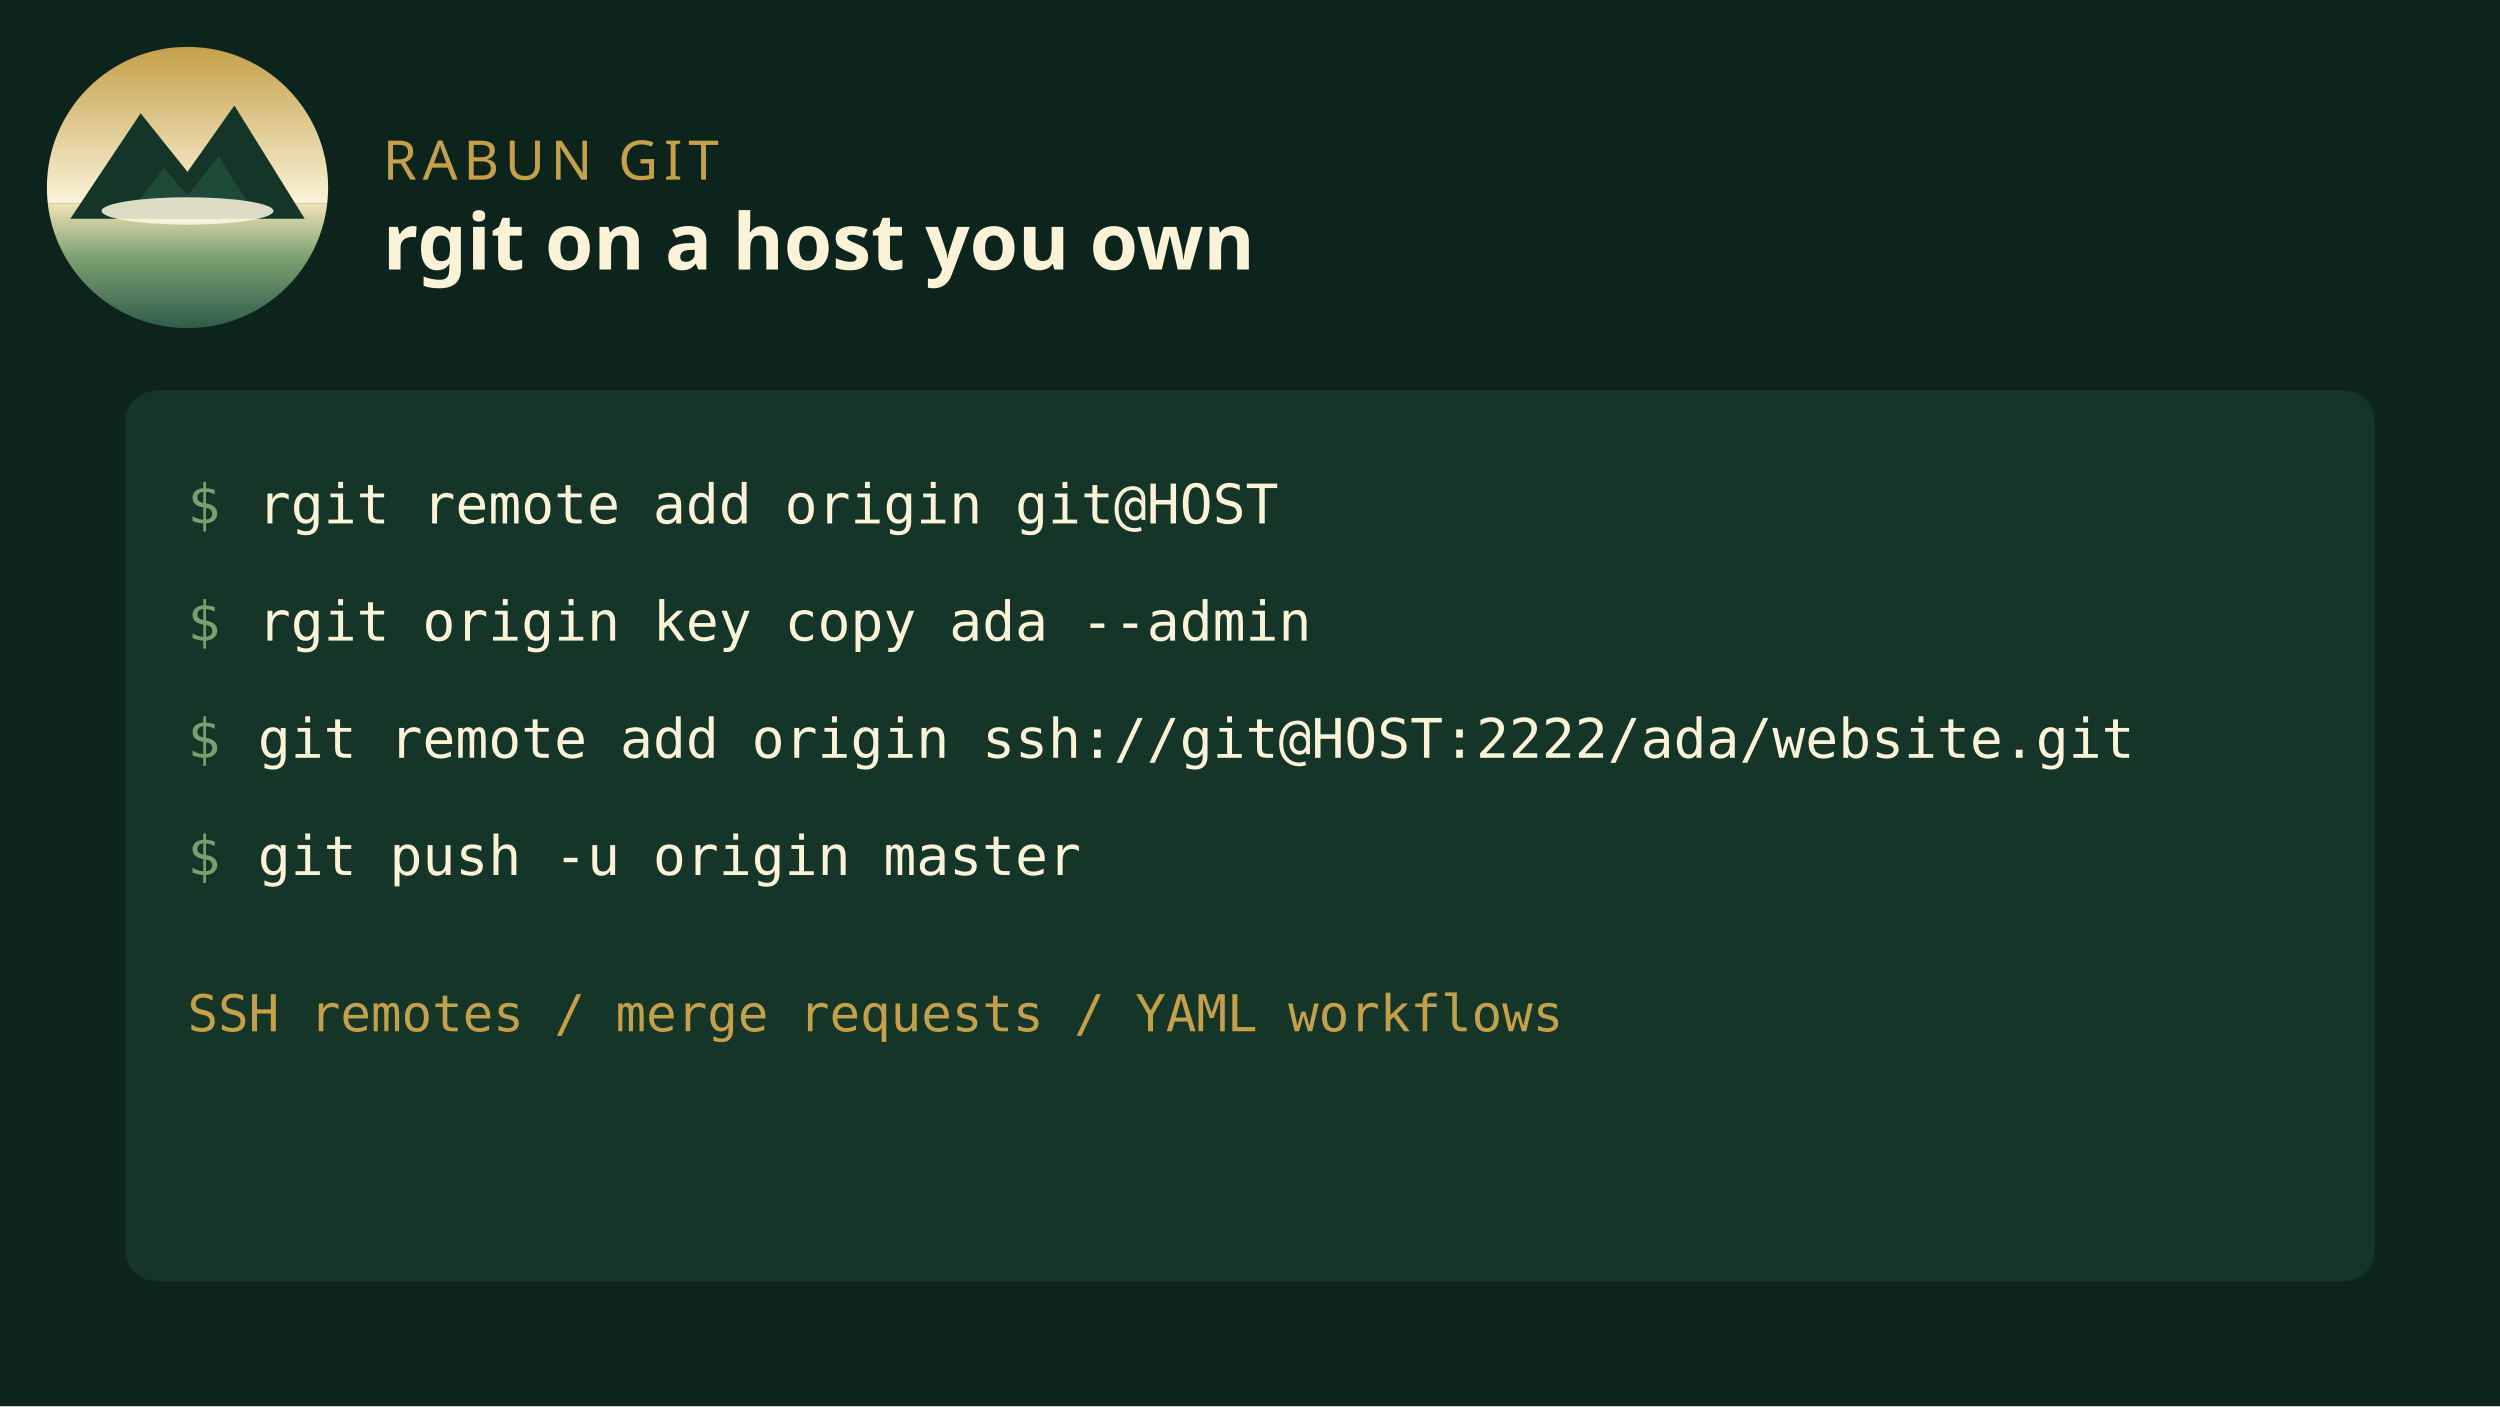
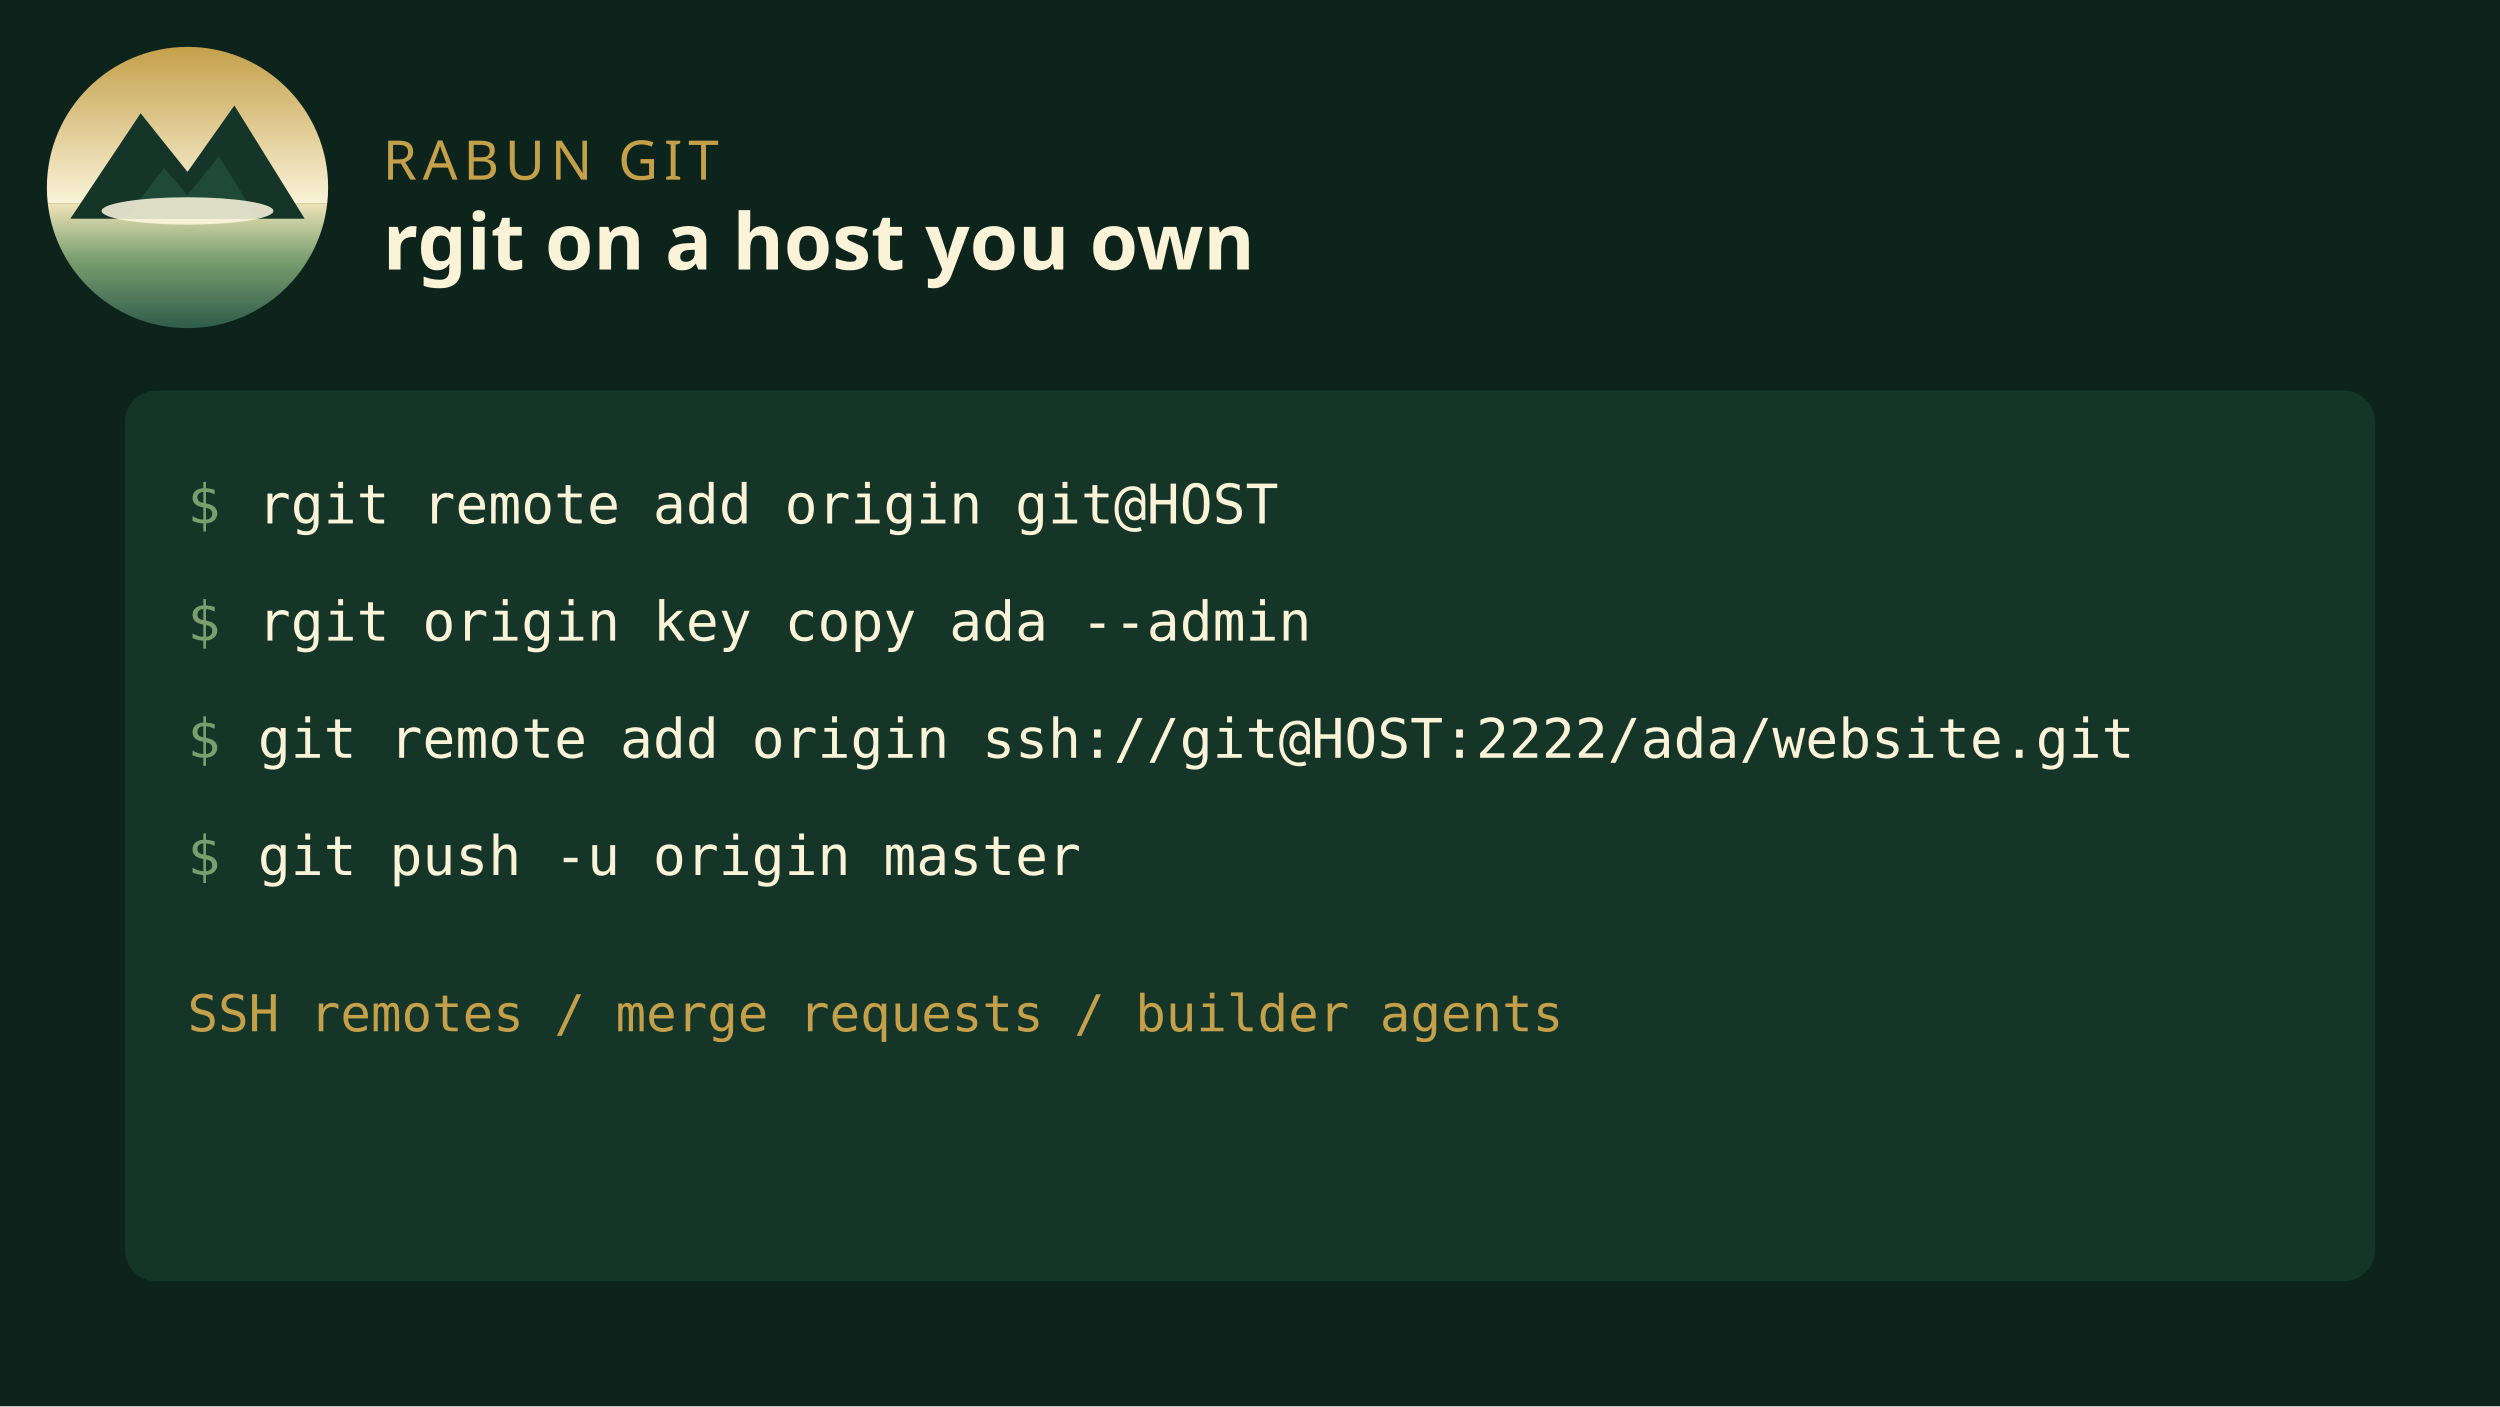
<svg xmlns="http://www.w3.org/2000/svg" viewBox="0 0 1280 720" role="img" aria-label="Rabun Git command line">
  <defs>
    <linearGradient id="sky" x1="0" y1="0" x2="0" y2="1">
      <stop stop-color="#c4a04a" />
      <stop offset="1" stop-color="#faf3d8" />
    </linearGradient>
    <linearGradient id="water" x1="0" y1="0" x2="0" y2="1">
      <stop stop-color="#efe4b8" />
      <stop offset="0.45" stop-color="#7a9e6e" />
      <stop offset="1" stop-color="#2f5c4a" />
    </linearGradient>
    <clipPath id="mark">
      <circle cx="96" cy="96" r="72" />
    </clipPath>
  </defs>
  <rect width="1280" height="720" fill="#0c241c" />
  <g clip-path="url(#mark)">
    <rect x="24" y="24" width="144" height="80" fill="url(#sky)" />
    <rect x="24" y="104" width="144" height="64" fill="url(#water)" />
    <path fill="#143528" d="M36 112 72 58 96 88 120 54 156 112H36Z" />
    <path fill="#1f4a38" d="M64 112 84 86 96 100 112 80 132 112H64Z" />
    <ellipse cx="96" cy="108" rx="44" ry="7" fill="#fff8e0" opacity=".85" />
  </g>
  <text x="196" y="92" fill="#c4a04a" font-family="ui-sans-serif, system-ui, sans-serif" font-size="28" letter-spacing="3">RABUN GIT</text>
  <text x="196" y="138" fill="#faf3d8" font-family="ui-sans-serif, system-ui, sans-serif" font-size="40" font-weight="650">rgit on a host you own</text>
  <rect x="64" y="200" width="1152" height="456" rx="16" fill="#143528" />
  <text x="96" y="268" fill="#7a9e6e" font-family="ui-monospace, SFMono-Regular, Menlo, monospace" font-size="28">$</text>
  <text x="132" y="268" fill="#faf3d8" font-family="ui-monospace, SFMono-Regular, Menlo, monospace" font-size="28">rgit remote add origin git@HOST</text>
  <text x="96" y="328" fill="#7a9e6e" font-family="ui-monospace, SFMono-Regular, Menlo, monospace" font-size="28">$</text>
  <text x="132" y="328" fill="#faf3d8" font-family="ui-monospace, SFMono-Regular, Menlo, monospace" font-size="28">rgit origin key copy ada --admin</text>
  <text x="96" y="388" fill="#7a9e6e" font-family="ui-monospace, SFMono-Regular, Menlo, monospace" font-size="28">$</text>
  <text x="132" y="388" fill="#faf3d8" font-family="ui-monospace, SFMono-Regular, Menlo, monospace" font-size="28">git remote add origin ssh://git@HOST:2222/ada/website.git</text>
  <text x="96" y="448" fill="#7a9e6e" font-family="ui-monospace, SFMono-Regular, Menlo, monospace" font-size="28">$</text>
  <text x="132" y="448" fill="#faf3d8" font-family="ui-monospace, SFMono-Regular, Menlo, monospace" font-size="28">git push -u origin master</text>
-   <text x="96" y="528" fill="#c4a04a" font-family="ui-monospace, SFMono-Regular, Menlo, monospace" font-size="26">SSH remotes / merge requests / YAML workflows</text>
+   <text x="96" y="528" fill="#c4a04a" font-family="ui-monospace, SFMono-Regular, Menlo, monospace" font-size="26">SSH remotes / merge requests / builder agents</text>
</svg>
